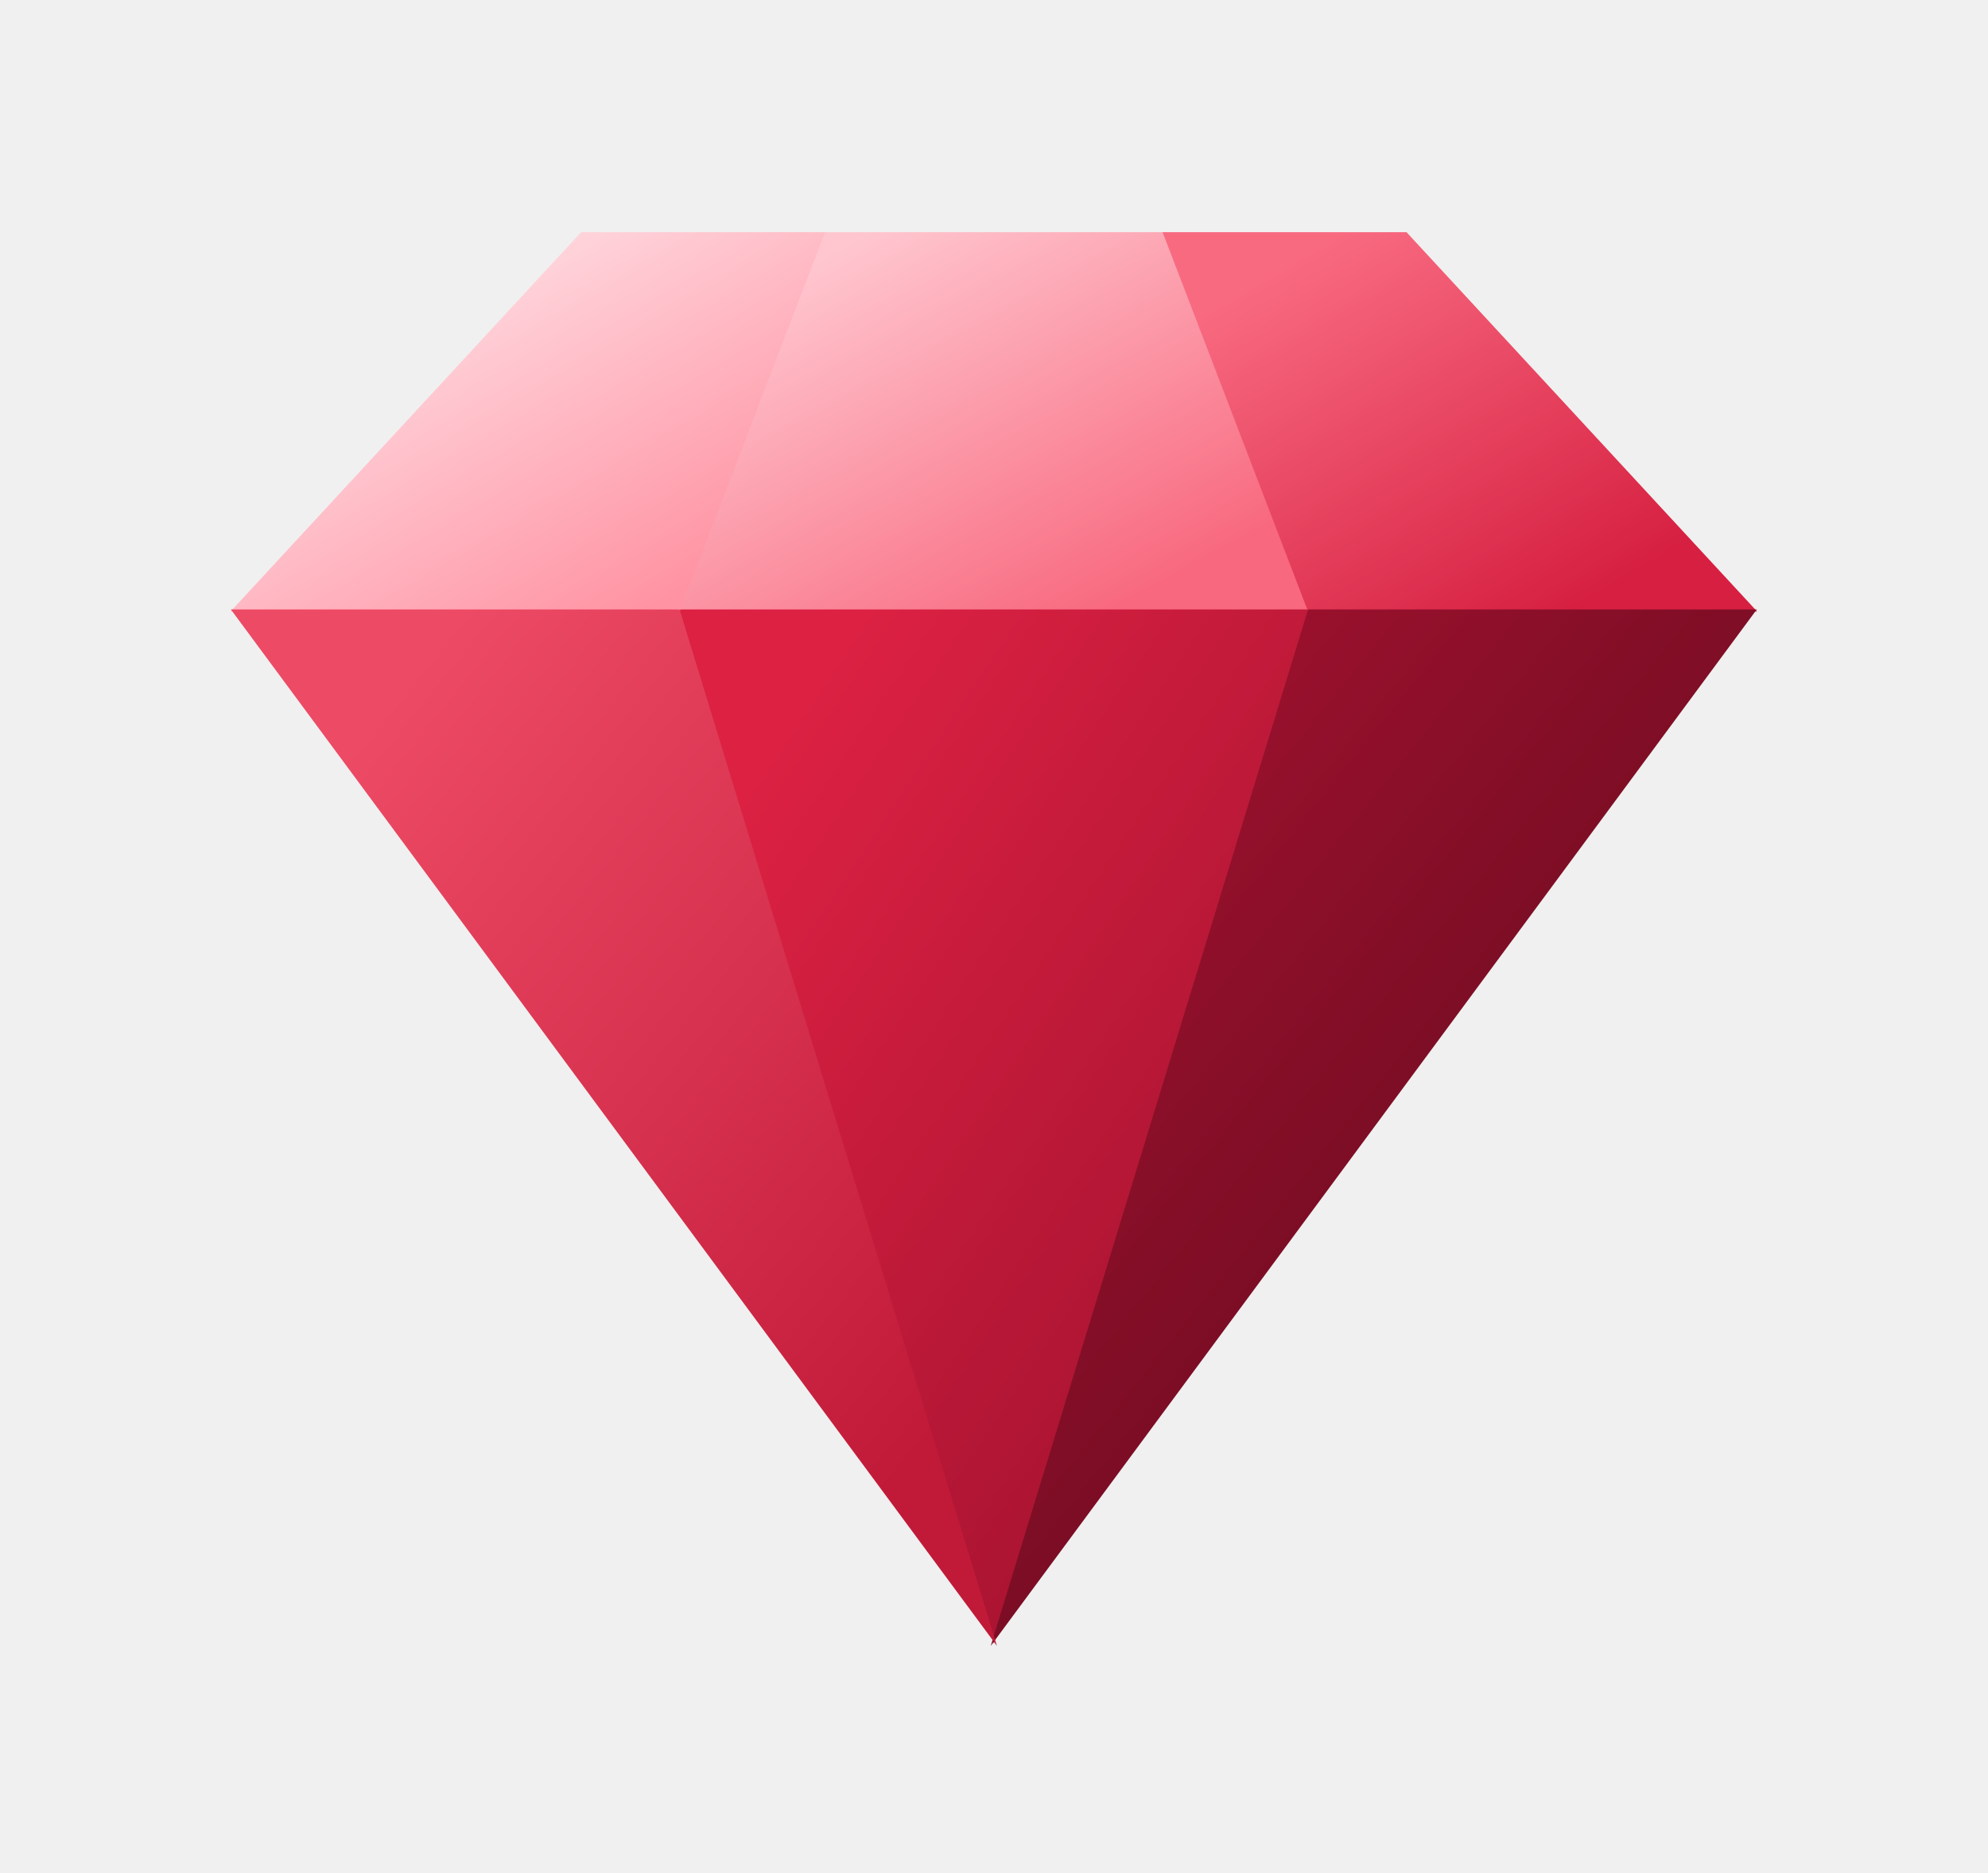
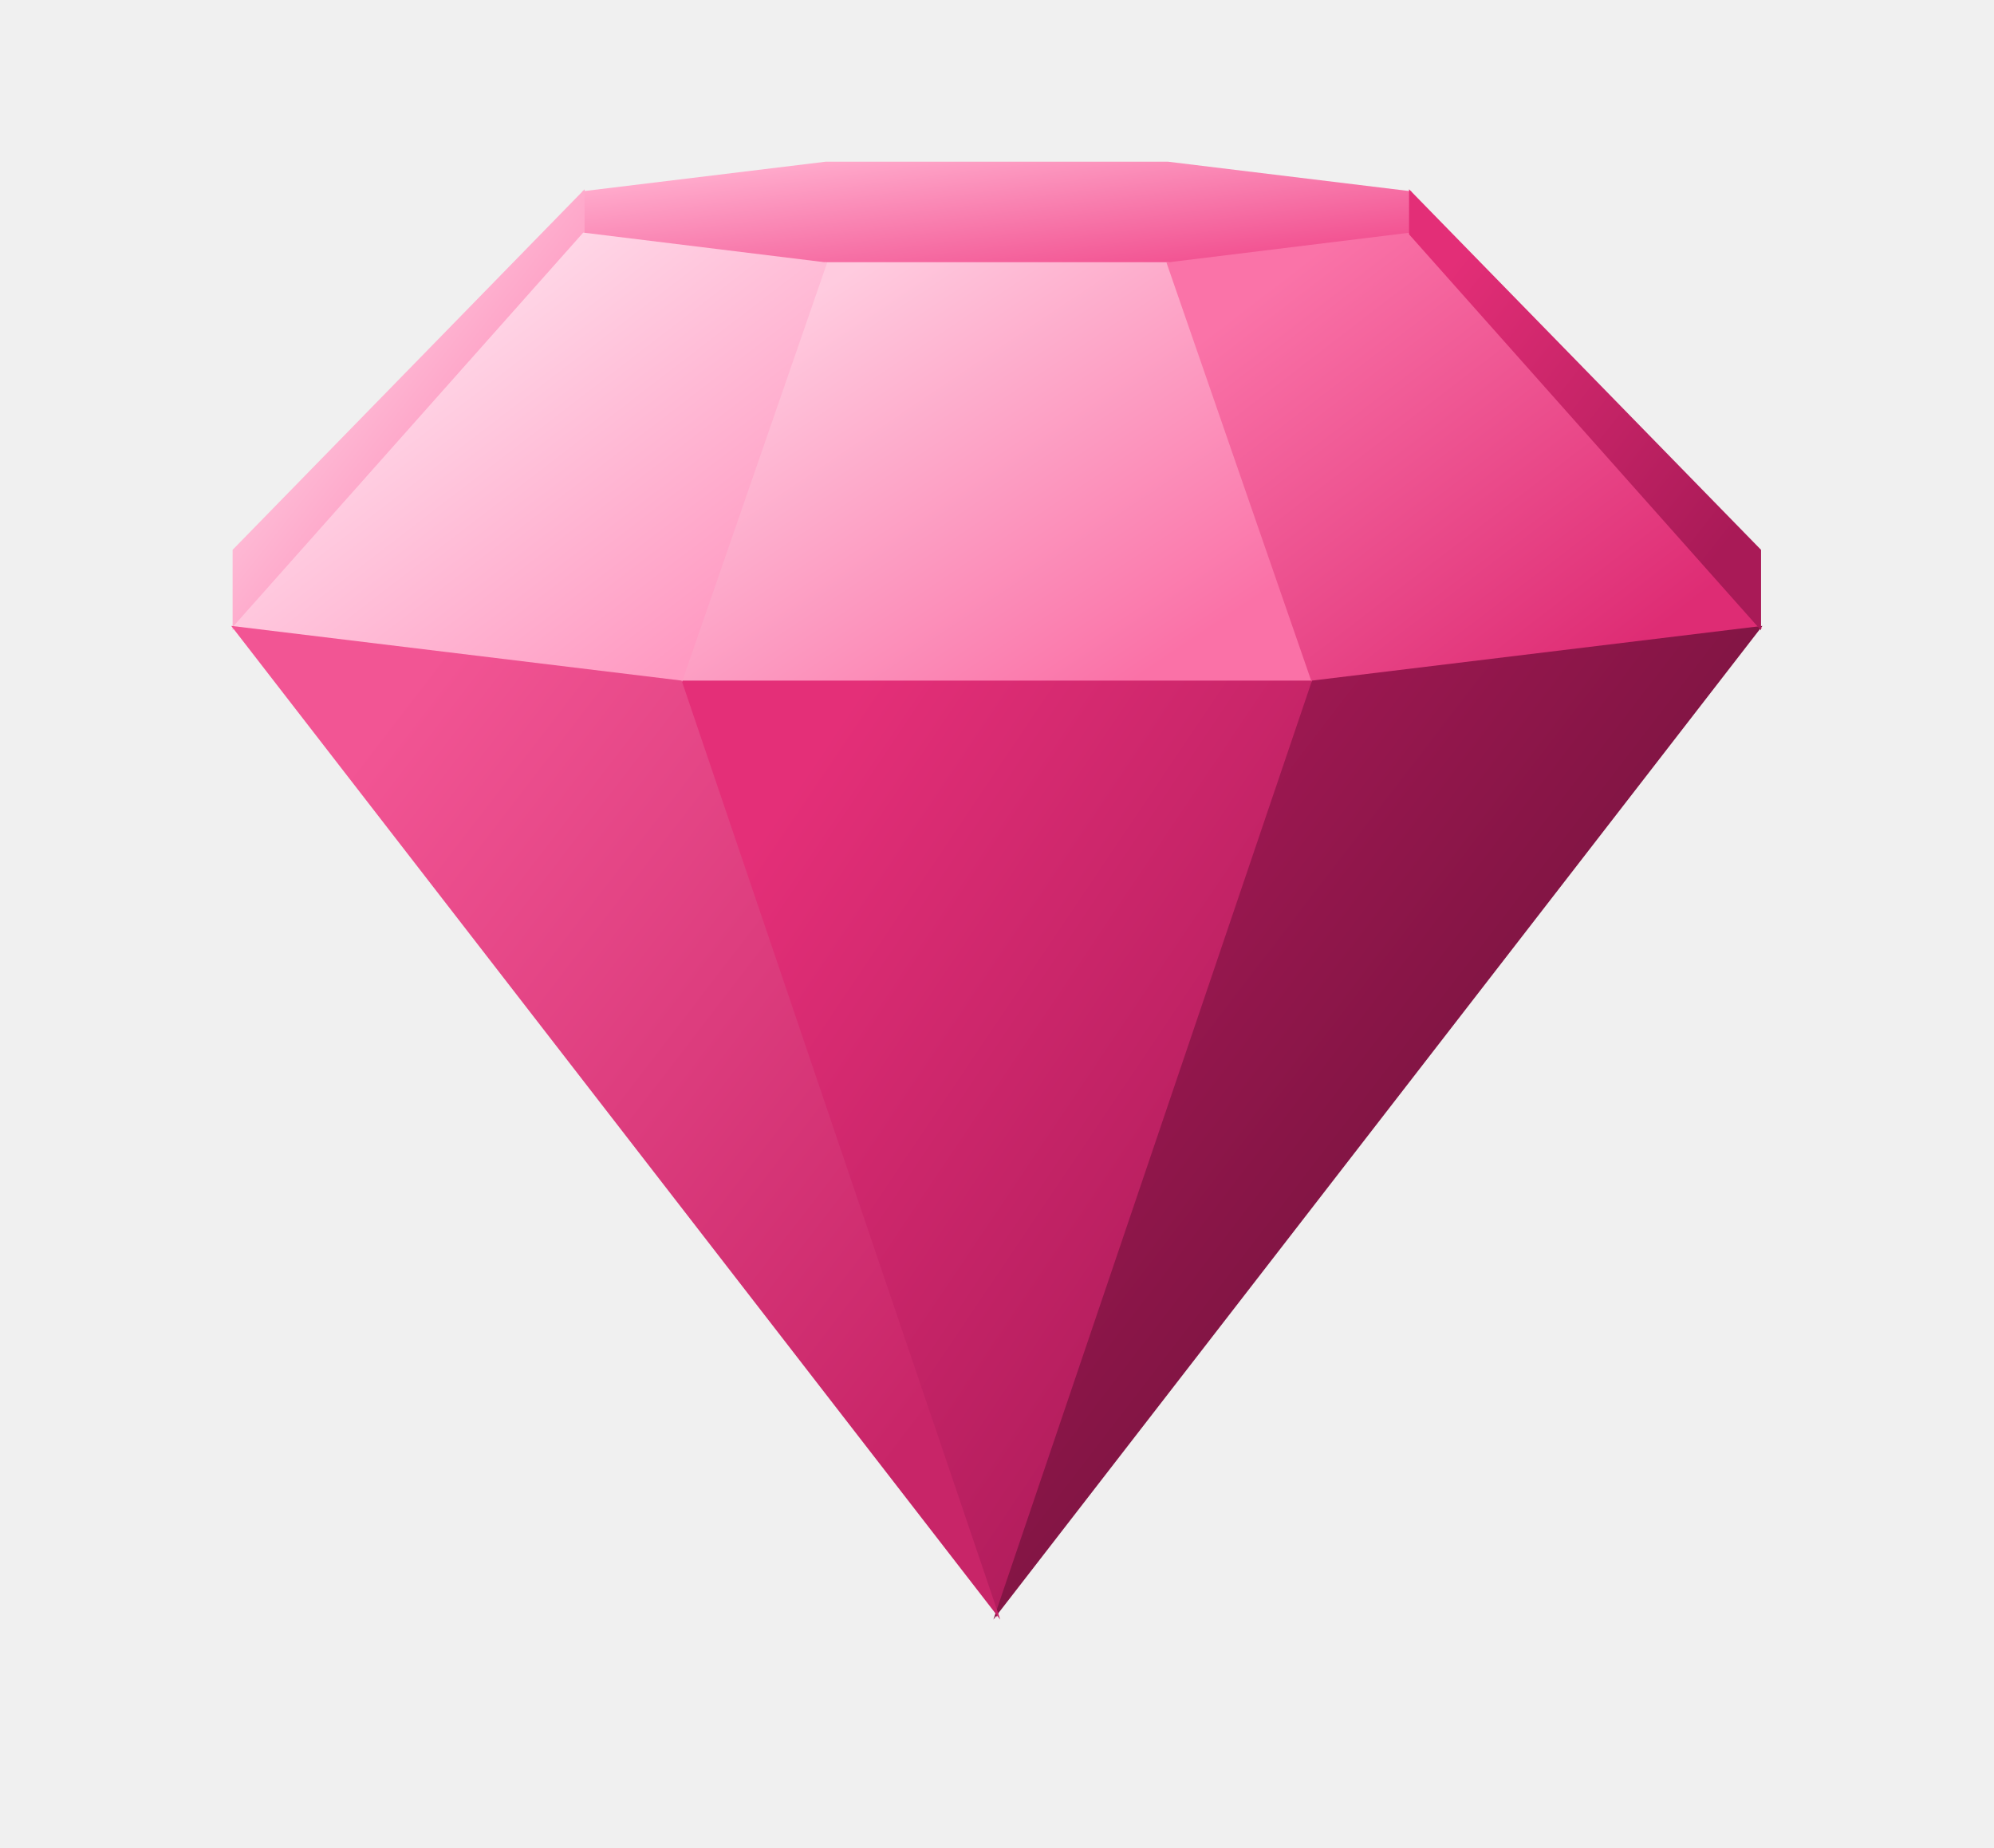
- <svg xmlns="http://www.w3.org/2000/svg" viewBox="-289.7 -273 579.5 546">
+ <svg xmlns="http://www.w3.org/2000/svg" viewBox="-289.7 -258.1 579.5 536.9">
  <defs>
-     <linearGradient id="gem-g1" x1="0.163" y1="0.131" x2="0.837" y2="0.869">
-       <stop offset="0" stop-color="#ffc6cf" />
-       <stop offset="1" stop-color="#f8687e" />
+     <linearGradient id="gem-g0" x1="0.144" y1="0.149" x2="0.856" y2="0.851">
+       <stop offset="0" stop-color="#ffa9cb" />
+       <stop offset="1" stop-color="#f25392" />
    </linearGradient>
-     <linearGradient id="gem-g2" x1="0.163" y1="0.131" x2="0.837" y2="0.869">
-       <stop offset="0" stop-color="#dc2143" />
-       <stop offset="1" stop-color="#a3122f" />
+     <linearGradient id="gem-g1" x1="0.144" y1="0.149" x2="0.856" y2="0.851">
+       <stop offset="0" stop-color="#ffcbdf" />
+       <stop offset="1" stop-color="#fa71a7" />
    </linearGradient>
-     <linearGradient id="gem-g3" x1="0.163" y1="0.131" x2="0.837" y2="0.869">
-       <stop offset="0" stop-color="#f86a80" />
-       <stop offset="1" stop-color="#d61f41" />
+     <linearGradient id="gem-g2" x1="0.144" y1="0.149" x2="0.856" y2="0.851">
+       <stop offset="0" stop-color="#e42f78" />
+       <stop offset="1" stop-color="#aa1a58" />
    </linearGradient>
-     <linearGradient id="gem-g4" x1="0.163" y1="0.131" x2="0.837" y2="0.869">
-       <stop offset="0" stop-color="#9e112e" />
-       <stop offset="1" stop-color="#5c0a1c" />
+     <linearGradient id="gem-g3" x1="0.144" y1="0.149" x2="0.856" y2="0.851">
+       <stop offset="0" stop-color="#fa73a8" />
+       <stop offset="1" stop-color="#de2c74" />
    </linearGradient>
-     <linearGradient id="gem-g15" x1="0.163" y1="0.131" x2="0.837" y2="0.869">
-       <stop offset="0" stop-color="#ffe3e8" />
-       <stop offset="1" stop-color="#ff93a3" />
+     <linearGradient id="gem-g4" x1="0.144" y1="0.149" x2="0.856" y2="0.851">
+       <stop offset="0" stop-color="#a51955" />
+       <stop offset="1" stop-color="#621034" />
    </linearGradient>
-     <linearGradient id="gem-g16" x1="0.163" y1="0.131" x2="0.837" y2="0.869">
-       <stop offset="0" stop-color="#ed4a65" />
-       <stop offset="1" stop-color="#c11a39" />
+     <linearGradient id="gem-g5" x1="0.144" y1="0.149" x2="0.856" y2="0.851">
+       <stop offset="0" stop-color="#e32e77" />
+       <stop offset="1" stop-color="#a91a57" />
+     </linearGradient>
+     <linearGradient id="gem-g13" x1="0.144" y1="0.149" x2="0.856" y2="0.851">
+       <stop offset="0" stop-color="#ffdae9" />
+       <stop offset="1" stop-color="#fd7eb0" />
+     </linearGradient>
+     <linearGradient id="gem-g15" x1="0.144" y1="0.149" x2="0.856" y2="0.851">
+       <stop offset="0" stop-color="#ffe6f0" />
+       <stop offset="1" stop-color="#ff9ac2" />
+     </linearGradient>
+     <linearGradient id="gem-g16" x1="0.144" y1="0.149" x2="0.856" y2="0.851">
+       <stop offset="0" stop-color="#f25594" />
+       <stop offset="1" stop-color="#c82568" />
    </linearGradient>
  </defs>
-   <path fill="url(#gem-g1)" d="M-50 -205.3 L50 -205.3 L92.4 -94.7 L-92.4 -94.7 Z" />
-   <path fill="url(#gem-g2)" d="M-92.3 -95.3 L92.3 -95.3 L0 206.2 Z" />
-   <path fill="url(#gem-g3)" d="M49.2 -205.3 L120.3 -205.3 L222.5 -94.7 L91.6 -94.7 Z" />
-   <path fill="url(#gem-g4)" d="M91.6 -95.3 L222.4 -95.3 L-0.9 206.9 Z" />
-   <path fill="url(#gem-g15)" d="M-120.3 -205.3 L-49.2 -205.3 L-91.6 -94.7 L-222.5 -94.7 Z" />
-   <path fill="url(#gem-g16)" d="M-222.4 -95.3 L-91.6 -95.3 L0.9 206.9 Z" />
-   <g transform="translate(-120.1 -205)">
+   <path fill="url(#gem-g0)" d="M49.8 -181.2 L120.5 -189.8 L120.5 -202.5 L49.8 -211.1 L-49.8 -211.1 L-120.5 -202.5 L-120.5 -189.8 L-49.8 -181.2 Z" />
+   <path fill="url(#gem-g1)" d="M-50 -181.9 L50 -181.9 L92.3 -59.6 L-92.3 -59.6 Z" />
+   <path fill="url(#gem-g2)" d="M-92.3 -60.3 L92.3 -60.3 L0 211.9 Z" />
+   <path fill="url(#gem-g3)" d="M49.3 -181.8 L120.2 -190.5 L222.4 -75.5 L91.6 -59.6 Z" />
+   <path fill="url(#gem-g4)" d="M91.6 -60.3 L222.5 -76.2 L-1 212.6 Z" />
+   <path fill="url(#gem-g5)" d="M119.8 -190 L119.8 -203.1 L222.1 -98.3 L222.1 -74.9 Z" />
+   <path fill="url(#gem-g13)" d="M-119.8 -203.1 L-119.8 -190 L-222.1 -74.9 L-222.1 -98.3 Z" />
+   <path fill="url(#gem-g15)" d="M-120.2 -190.5 L-49.3 -181.8 L-91.6 -59.6 L-222.4 -75.5 Z" />
+   <path fill="url(#gem-g16)" d="M-222.5 -76.2 L-91.6 -60.3 L1 212.6 Z" />
+   <g transform="translate(-120.1 -190.1)">
    <path d="M0 -28Q0 0 28 0Q0 0 0 28Q0 0 -28 0Q0 0 0 -28Z" fill="#ffffff" opacity="0">
      <animate attributeName="opacity" dur="4s" repeatCount="indefinite" calcMode="spline" keyTimes="0;0.106;0.186;0.266;1" keySplines="0 0 1 1;0.2 0 0.4 1;0.45 0 0.55 1;0 0 1 1" values="0;0;1;0;0" />
      <animateTransform attributeName="transform" type="scale" dur="4s" repeatCount="indefinite" calcMode="spline" keyTimes="0;0.106;0.186;0.266;1" keySplines="0 0 1 1;0.2 0 0.4 1;0.45 0 0.55 1;0 0 1 1" values="0;0;1;0;0" />
      <animateTransform attributeName="transform" type="rotate" dur="4s" repeatCount="indefinite" additive="sum" calcMode="linear" keyTimes="0;0.106;0.186;0.266;1" values="0;0;45;90;90" />
    </path>
  </g>
-   <g transform="translate(221.7 -95)">
+   <g transform="translate(221.7 -75.8)">
    <path d="M0 -28Q0 0 28 0Q0 0 0 28Q0 0 -28 0Q0 0 0 -28Z" fill="#ffffff" opacity="0">
      <animate attributeName="opacity" dur="4s" repeatCount="indefinite" calcMode="spline" keyTimes="0;0.61;0.69;0.77;1" keySplines="0 0 1 1;0.2 0 0.4 1;0.45 0 0.55 1;0 0 1 1" values="0;0;1;0;0" />
      <animateTransform attributeName="transform" type="scale" dur="4s" repeatCount="indefinite" calcMode="spline" keyTimes="0;0.61;0.69;0.77;1" keySplines="0 0 1 1;0.2 0 0.4 1;0.45 0 0.55 1;0 0 1 1" values="0;0;1;0;0" />
      <animateTransform attributeName="transform" type="rotate" dur="4s" repeatCount="indefinite" additive="sum" calcMode="linear" keyTimes="0;0.61;0.69;0.77;1" values="0;0;45;90;90" />
    </path>
  </g>
-   <g transform="translate(0 205)">
+   <g transform="translate(0 210.8)">
    <path d="M0 -28Q0 0 28 0Q0 0 0 28Q0 0 -28 0Q0 0 0 -28Z" fill="#ffffff" opacity="0">
      <animate attributeName="opacity" dur="4s" repeatCount="indefinite" calcMode="spline" keyTimes="0;0.299;0.379;0.459;1" keySplines="0 0 1 1;0.2 0 0.4 1;0.45 0 0.55 1;0 0 1 1" values="0;0;1;0;0" />
      <animateTransform attributeName="transform" type="scale" dur="4s" repeatCount="indefinite" calcMode="spline" keyTimes="0;0.299;0.379;0.459;1" keySplines="0 0 1 1;0.2 0 0.4 1;0.45 0 0.55 1;0 0 1 1" values="0;0;1;0;0" />
      <animateTransform attributeName="transform" type="rotate" dur="4s" repeatCount="indefinite" additive="sum" calcMode="linear" keyTimes="0;0.299;0.379;0.459;1" values="0;0;45;90;90" />
    </path>
  </g>
</svg>
